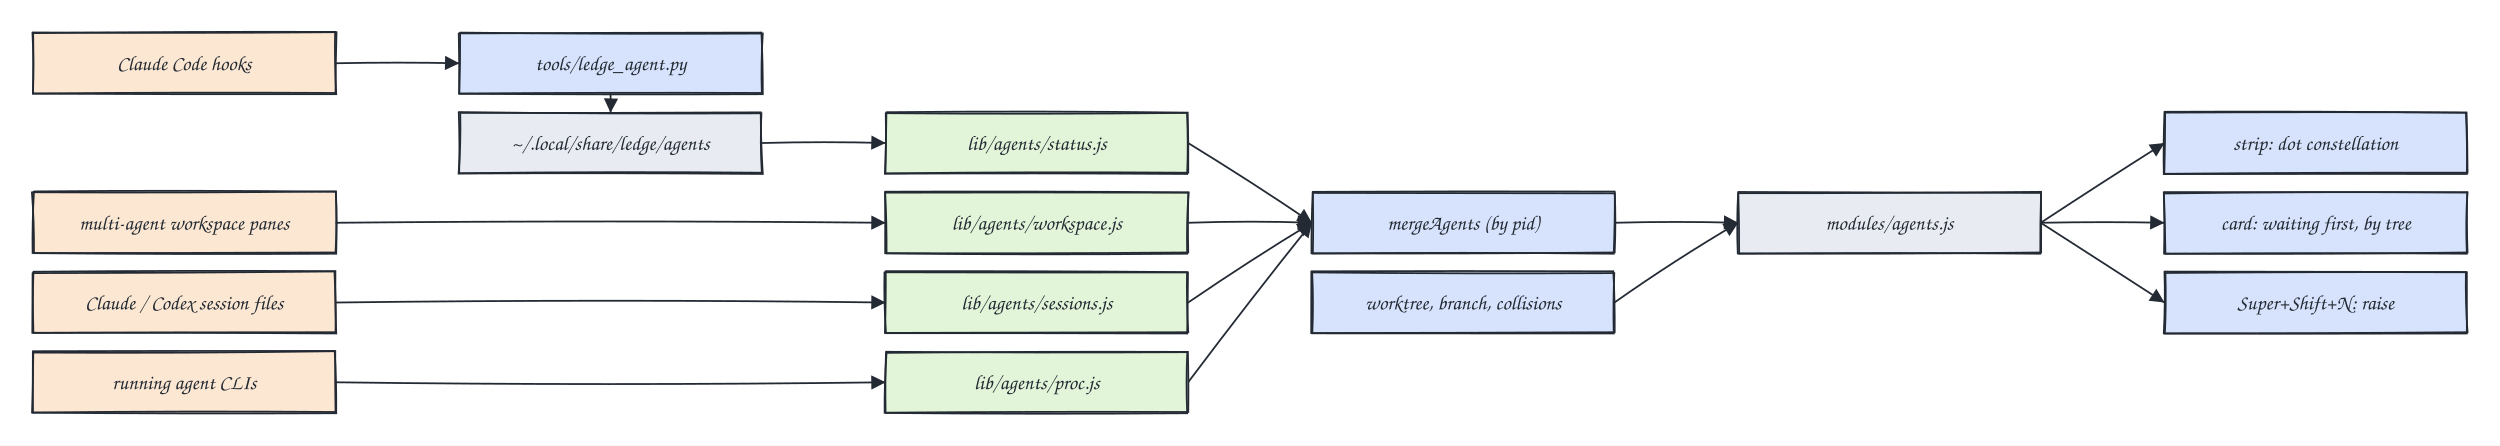
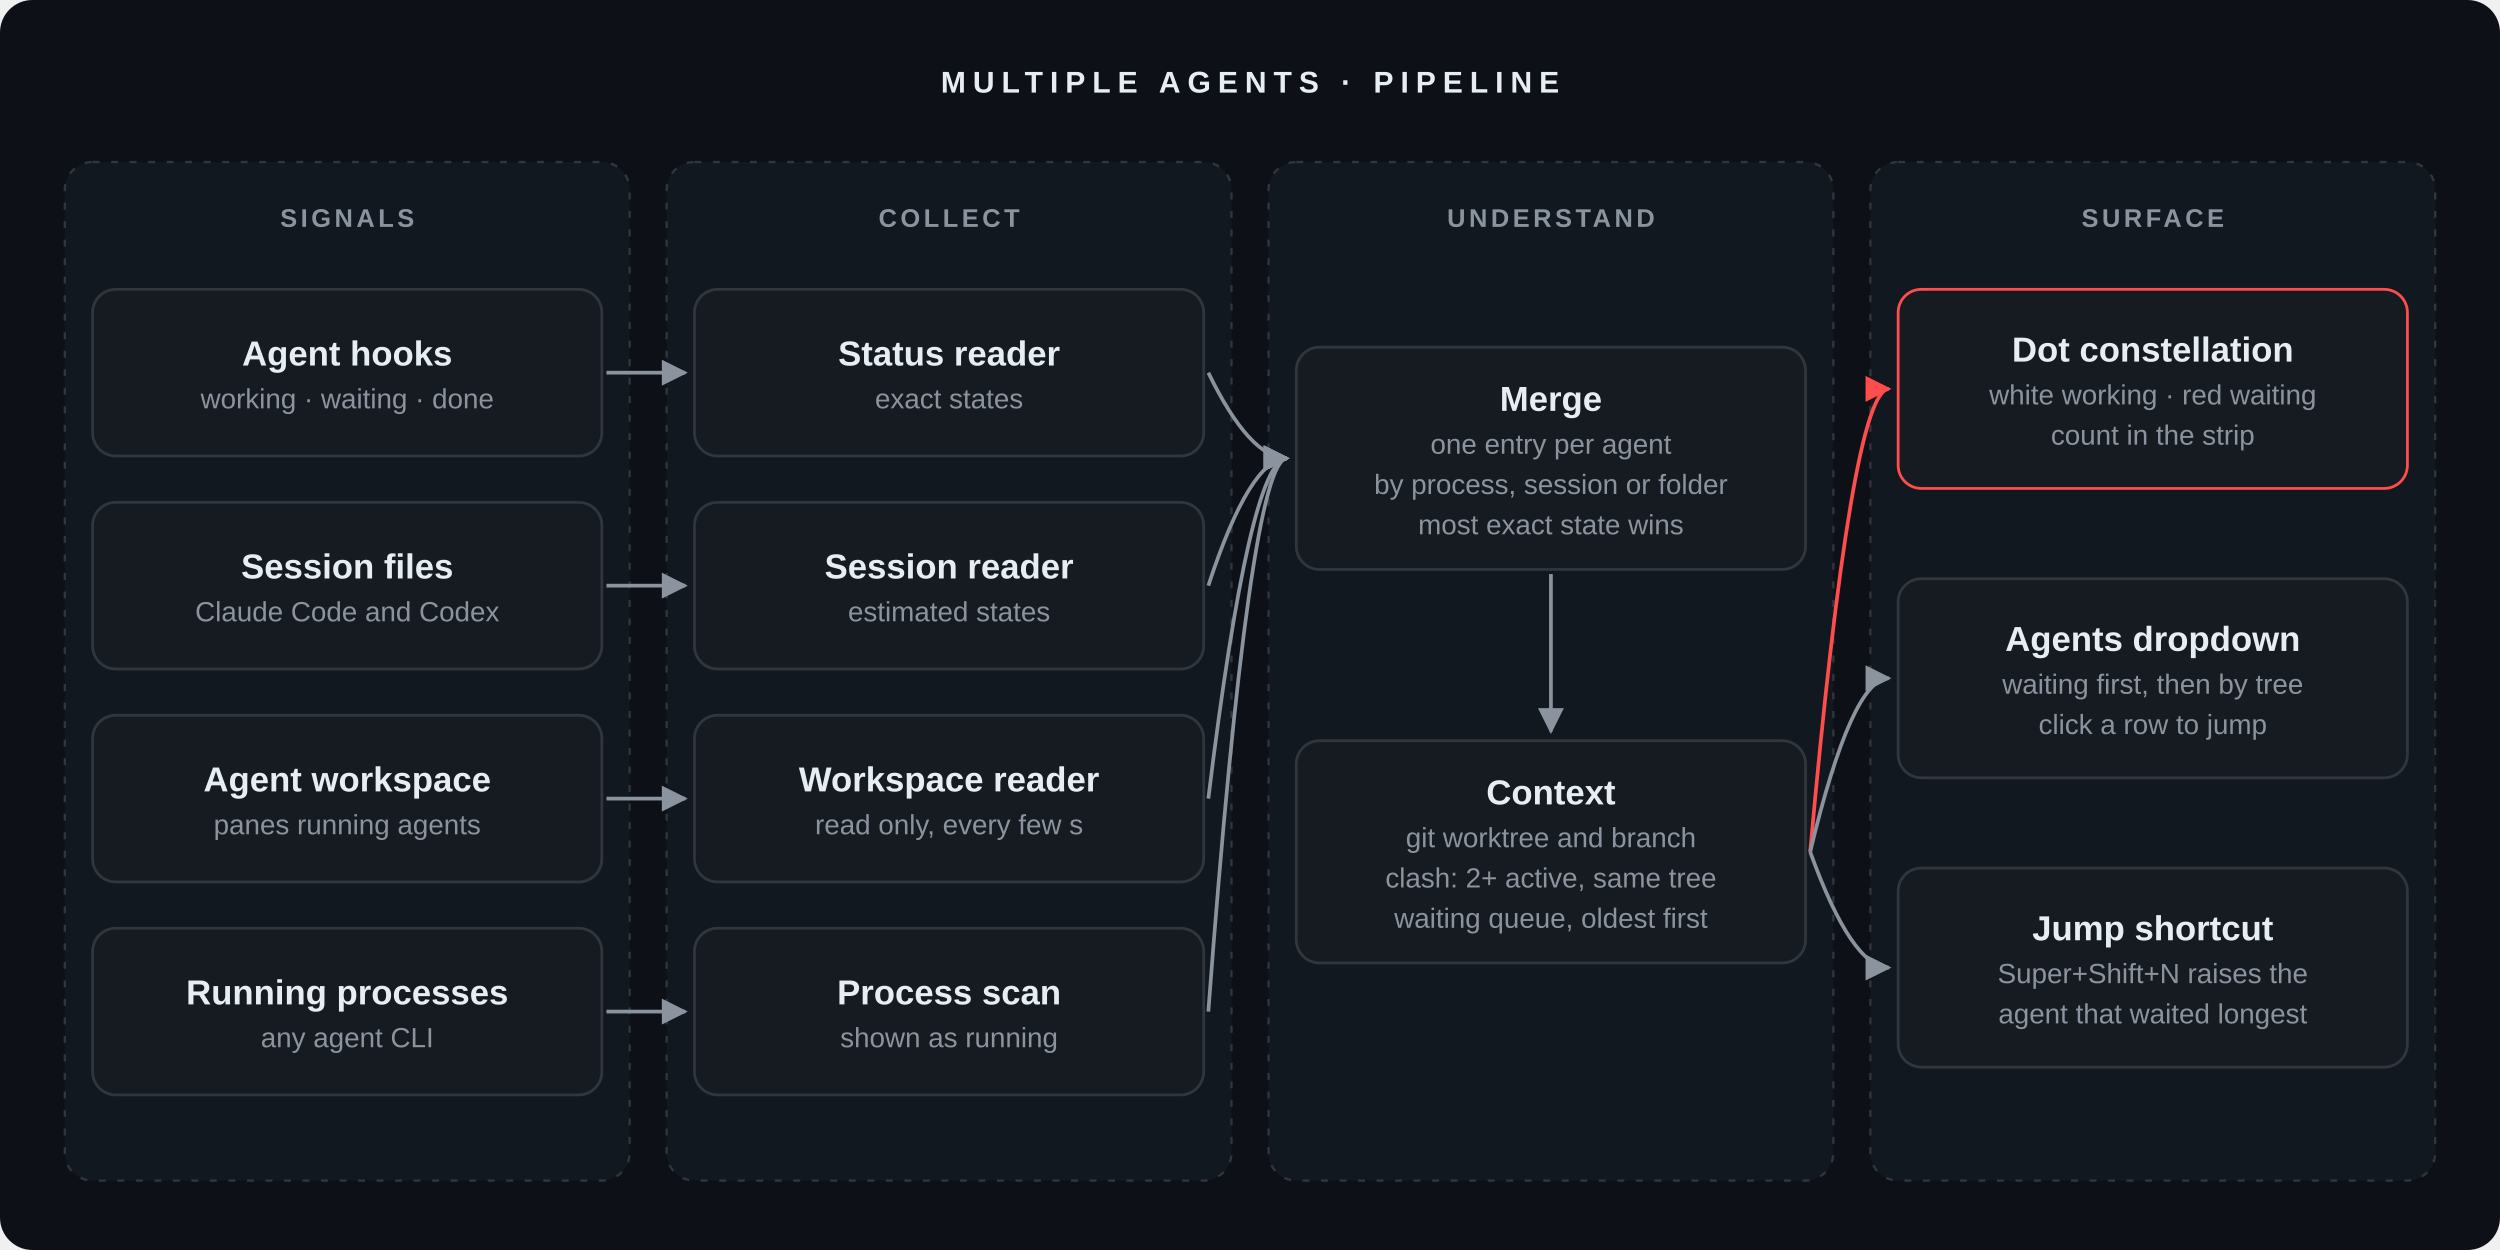
- <svg xmlns="http://www.w3.org/2000/svg" width="1818" height="324" viewBox="0 0 1818 324" font-family="Virgil, 'Comic Neue', 'Comic Sans MS', cursive" font-size="15">
+ <svg xmlns="http://www.w3.org/2000/svg" width="1080" height="540" viewBox="0 0 1080 540" font-family="-apple-system, 'Segoe UI', 'Ubuntu', 'Helvetica Neue', Arial, sans-serif">
  <defs>
-     <marker id="head" viewBox="0 0 10 10" refX="10" refY="5" markerWidth="8" markerHeight="8" orient="auto">
-       <path d="M0,0 L10,5 L0,10 z" fill="#232A33" />
+     <marker id="a" viewBox="0 0 10 10" refX="9" refY="5" markerWidth="7" markerHeight="7" orient="auto">
+       <path d="M0,0 L10,5 L0,10 z" fill="#8b949e" />
+     </marker>
+     <marker id="r" viewBox="0 0 10 10" refX="9" refY="5" markerWidth="7" markerHeight="7" orient="auto">
+       <path d="M0,0 L10,5 L0,10 z" fill="#ff4d4d" />
    </marker>
  </defs>
-   <rect width="1818" height="324" fill="#FFFFFF" />
-   <path d="M244.0,46.0 Q289.9,45.1 334.0,46.0" fill="none" stroke="#232A33" stroke-width="1.3" stroke-linecap="round" marker-end="url(#head)" />
-   <path d="M444.0,68.0 Q444.2,75.2 444.0,82.0" fill="none" stroke="#232A33" stroke-width="1.3" stroke-linecap="round" marker-end="url(#head)" />
-   <path d="M554.0,104.0 Q599.9,102.8 644.0,104.0" fill="none" stroke="#232A33" stroke-width="1.3" stroke-linecap="round" marker-end="url(#head)" />
-   <path d="M244.0,162.0 Q443.1,160.1 644.0,162.0" fill="none" stroke="#232A33" stroke-width="1.3" stroke-linecap="round" marker-end="url(#head)" />
-   <path d="M244.0,220.0 Q445.2,217.4 644.0,220.0" fill="none" stroke="#232A33" stroke-width="1.3" stroke-linecap="round" marker-end="url(#head)" />
-   <path d="M244.0,278.0 Q441.4,280.6 644.0,278.0" fill="none" stroke="#232A33" stroke-width="1.3" stroke-linecap="round" marker-end="url(#head)" />
-   <path d="M864.0,104.0 Q909.9,132.1 954.0,162.0" fill="none" stroke="#232A33" stroke-width="1.3" stroke-linecap="round" marker-end="url(#head)" />
-   <path d="M864.0,162.0 Q909.9,160.4 954.0,162.0" fill="none" stroke="#232A33" stroke-width="1.3" stroke-linecap="round" marker-end="url(#head)" />
-   <path d="M864.0,220.0 Q909.9,188.7 954.0,162.0" fill="none" stroke="#232A33" stroke-width="1.3" stroke-linecap="round" marker-end="url(#head)" />
-   <path d="M864.0,278.0 Q909.9,217.0 954.0,162.0" fill="none" stroke="#232A33" stroke-width="1.3" stroke-linecap="round" marker-end="url(#head)" />
-   <path d="M1174.0,162.0 Q1217.8,160.8 1264.0,162.0" fill="none" stroke="#232A33" stroke-width="1.3" stroke-linecap="round" marker-end="url(#head)" />
-   <path d="M1174.0,220.0 Q1217.8,189.1 1264.0,162.0" fill="none" stroke="#232A33" stroke-width="1.3" stroke-linecap="round" marker-end="url(#head)" />
-   <path d="M1484.0,162.0 Q1529.5,132.1 1574.0,104.0" fill="none" stroke="#232A33" stroke-width="1.3" stroke-linecap="round" marker-end="url(#head)" />
-   <path d="M1484.0,162.0 Q1531.6,161.1 1574.0,162.0" fill="none" stroke="#232A33" stroke-width="1.3" stroke-linecap="round" marker-end="url(#head)" />
-   <path d="M1484.0,162.0 Q1527.8,190.1 1574.0,220.0" fill="none" stroke="#232A33" stroke-width="1.3" stroke-linecap="round" marker-end="url(#head)" />
-   <rect x="24" y="24" width="220" height="44" fill="#FCE7D2" />
-   <path d="M23.6,23.6 Q134.4,24.3 244.7,23.4 Q244.1,44.7 244.0,67.6 Q133.8,67.0 24.0,68.0 Q24.7,44.6 23.6,23.6" fill="none" stroke="#232A33" stroke-width="1.3" stroke-linecap="round" />
-   <path d="M24.1,24.1 Q133.7,22.9 243.7,23.2 Q243.2,44.8 244.5,68.5 Q135.1,68.7 23.9,68.1 Q24.5,46.2 24.1,24.1" fill="none" stroke="#232A33" stroke-width="1.3" stroke-linecap="round" />
-   <text x="134.0" y="51.0" text-anchor="middle" fill="#232A33">Claude Code hooks</text>
-   <rect x="24" y="140" width="220" height="44" fill="#FCE7D2" />
-   <path d="M24.7,139.2 Q135.0,138.2 244.2,139.4 Q245.2,162.5 244.0,183.6 Q132.9,184.1 23.7,184.0 Q23.4,161.8 24.7,139.2" fill="none" stroke="#232A33" stroke-width="1.3" stroke-linecap="round" />
-   <path d="M23.2,139.8 Q133.6,140.4 244.3,139.2 Q245.1,162.1 244.5,184.5 Q134.1,185.1 24.7,184.1 Q24.9,161.6 23.2,139.8" fill="none" stroke="#232A33" stroke-width="1.3" stroke-linecap="round" />
-   <text x="134.0" y="167.0" text-anchor="middle" fill="#232A33">multi-agent workspace panes</text>
-   <rect x="24" y="198" width="220" height="44" fill="#FCE7D2" />
-   <path d="M23.7,198.6 Q133.8,198.5 243.2,197.4 Q244.4,220.3 244.0,241.6 Q133.6,241.6 23.5,242.0 Q23.6,220.8 23.7,198.6" fill="none" stroke="#232A33" stroke-width="1.3" stroke-linecap="round" />
-   <path d="M24.3,197.6 Q134.3,196.6 243.9,197.2 Q243.7,219.5 244.5,242.5 Q133.2,241.8 24.3,242.1 Q23.6,218.7 24.3,197.6" fill="none" stroke="#232A33" stroke-width="1.3" stroke-linecap="round" />
-   <text x="134.0" y="225.0" text-anchor="middle" fill="#232A33">Claude / Codex session files</text>
-   <rect x="24" y="256" width="220" height="44" fill="#FCE7D2" />
-   <path d="M24.2,256.4 Q133.4,257.0 243.8,255.4 Q243.6,278.0 244.0,299.6 Q134.4,298.8 23.3,300.0 Q24.1,277.0 24.2,256.4" fill="none" stroke="#232A33" stroke-width="1.3" stroke-linecap="round" />
-   <path d="M23.9,255.4 Q132.7,255.1 243.4,255.2 Q244.7,276.9 244.5,300.5 Q134.7,301.0 24.0,300.1 Q23.7,277.6 23.9,255.4" fill="none" stroke="#232A33" stroke-width="1.3" stroke-linecap="round" />
-   <text x="134.0" y="283.0" text-anchor="middle" fill="#232A33">running agent CLIs</text>
-   <rect x="334" y="24" width="220" height="44" fill="#D7E3FC" />
-   <path d="M334.6,23.7 Q444.4,25.0 554.7,24.4 Q553.3,46.5 554.0,67.6 Q443.1,67.2 334.0,68.0 Q334.7,46.8 334.6,23.7" fill="none" stroke="#232A33" stroke-width="1.3" stroke-linecap="round" />
-   <path d="M333.6,24.3 Q443.7,23.8 553.7,23.7 Q554.8,46.4 554.7,68.5 Q444.9,68.9 333.9,68.2 Q334.1,45.6 333.6,24.3" fill="none" stroke="#232A33" stroke-width="1.3" stroke-linecap="round" />
-   <text x="444.0" y="51.0" text-anchor="middle" fill="#232A33">tools/ledge_agent.py</text>
-   <rect x="334" y="82" width="220" height="44" fill="#E8ECF2" />
-   <path d="M333.6,81.5 Q443.3,83.0 553.7,82.4 Q552.7,104.2 554.0,125.6 Q443.9,124.6 333.9,126.0 Q334.4,104.8 333.6,81.5" fill="none" stroke="#232A33" stroke-width="1.3" stroke-linecap="round" />
-   <path d="M334.7,82.1 Q444.4,82.3 553.2,81.7 Q553.3,103.9 554.7,126.5 Q444.0,125.6 333.5,126.2 Q335.2,105.1 334.7,82.1" fill="none" stroke="#232A33" stroke-width="1.3" stroke-linecap="round" />
-   <text x="444.0" y="109.0" text-anchor="middle" fill="#232A33">~/.local/share/ledge/agents</text>
-   <rect x="644" y="82" width="220" height="44" fill="#E2F5D8" />
-   <path d="M644.6,81.6 Q752.9,80.5 863.7,81.9 Q864.3,103.6 864.1,125.6 Q753.4,124.8 643.9,126.1 Q644.2,104.6 644.6,81.6" fill="none" stroke="#232A33" stroke-width="1.3" stroke-linecap="round" />
-   <path d="M644.1,82.3 Q754.4,83.2 863.2,82.1 Q864.2,105.0 863.3,126.5 Q753.7,125.8 643.5,126.3 Q644.6,104.5 644.1,82.3" fill="none" stroke="#232A33" stroke-width="1.3" stroke-linecap="round" />
-   <text x="754.0" y="109.0" text-anchor="middle" fill="#232A33">lib/agents/status.js</text>
-   <rect x="644" y="140" width="220" height="44" fill="#E2F5D8" />
-   <path d="M643.6,139.4 Q755.0,139.0 864.2,139.9 Q863.6,161.4 864.1,183.6 Q754.1,184.5 643.7,184.1 Q643.8,162.8 643.6,139.4" fill="none" stroke="#232A33" stroke-width="1.3" stroke-linecap="round" />
-   <path d="M643.7,140.1 Q753.6,139.8 864.3,140.1 Q862.8,162.4 863.3,184.5 Q753.6,185.5 644.7,184.3 Q644.8,161.0 643.7,140.1" fill="none" stroke="#232A33" stroke-width="1.3" stroke-linecap="round" />
-   <text x="754.0" y="167.0" text-anchor="middle" fill="#232A33">lib/agents/workspace.js</text>
-   <rect x="644" y="198" width="220" height="44" fill="#E2F5D8" />
-   <path d="M644.1,197.2 Q753.7,197.0 863.2,197.9 Q862.8,219.1 864.1,241.6 Q754.9,241.9 643.5,242.1 Q644.3,219.0 644.1,197.2" fill="none" stroke="#232A33" stroke-width="1.3" stroke-linecap="round" />
-   <path d="M643.2,198.0 Q754.4,198.3 863.9,198.1 Q863.8,219.8 863.3,242.5 Q752.8,242.2 644.3,242.3 Q642.7,219.9 643.2,198.0" fill="none" stroke="#232A33" stroke-width="1.3" stroke-linecap="round" />
-   <text x="754.0" y="225.0" text-anchor="middle" fill="#232A33">lib/agents/sessions.js</text>
-   <rect x="644" y="256" width="220" height="44" fill="#E2F5D8" />
-   <path d="M644.7,256.6 Q753.3,255.5 863.8,255.9 Q864.4,276.8 864.1,299.6 Q753.2,299.2 643.3,300.1 Q643.1,278.6 644.7,256.6" fill="none" stroke="#232A33" stroke-width="1.3" stroke-linecap="round" />
-   <path d="M644.3,255.8 Q752.7,256.7 863.4,256.1 Q862.4,277.3 863.3,300.5 Q754.3,301.3 644.0,300.3 Q643.6,276.8 644.3,255.8" fill="none" stroke="#232A33" stroke-width="1.3" stroke-linecap="round" />
-   <text x="754.0" y="283.0" text-anchor="middle" fill="#232A33">lib/agents/proc.js</text>
-   <rect x="954" y="140" width="220" height="44" fill="#D7E3FC" />
-   <path d="M954.6,139.5 Q1064.6,139.0 1174.2,139.3 Q1175.2,160.9 1174.2,183.6 Q1063.6,184.7 953.7,184.2 Q953.6,162.6 954.6,139.5" fill="none" stroke="#232A33" stroke-width="1.3" stroke-linecap="round" />
-   <path d="M954.7,140.3 Q1063.6,140.5 1174.3,140.6 Q1174.4,161.6 1173.5,184.5 Q1063.5,183.3 954.7,184.4 Q955.2,163.4 954.7,140.3" fill="none" stroke="#232A33" stroke-width="1.3" stroke-linecap="round" />
-   <text x="1064.0" y="167.0" text-anchor="middle" fill="#232A33">mergeAgents (by pid)</text>
-   <rect x="954" y="198" width="220" height="44" fill="#D7E3FC" />
-   <path d="M953.6,197.3 Q1063.3,196.9 1173.2,197.3 Q1174.4,218.7 1174.2,241.6 Q1064.4,242.1 953.5,242.2 Q953.5,220.8 953.6,197.3" fill="none" stroke="#232A33" stroke-width="1.3" stroke-linecap="round" />
-   <path d="M954.2,198.1 Q1064.4,199.2 1173.9,198.6 Q1173.0,221.5 1173.5,242.5 Q1065.0,242.4 954.3,242.4 Q955.3,219.8 954.2,198.1" fill="none" stroke="#232A33" stroke-width="1.3" stroke-linecap="round" />
-   <text x="1064.0" y="225.0" text-anchor="middle" fill="#232A33">worktree, branch, collisions</text>
-   <rect x="1264" y="140" width="220" height="44" fill="#E8ECF2" />
-   <path d="M1264.0,139.6 Q1374.8,139.9 1484.2,140.3 Q1484.4,162.7 1484.3,183.6 Q1373.1,184.9 1263.7,184.3 Q1262.8,161.9 1264.0,139.6" fill="none" stroke="#232A33" stroke-width="1.3" stroke-linecap="round" />
-   <path d="M1264.1,140.5 Q1375.0,140.6 1484.3,139.5 Q1483.6,161.8 1483.7,184.5 Q1373.3,183.5 1264.7,184.5 Q1264.8,162.9 1264.1,140.5" fill="none" stroke="#232A33" stroke-width="1.3" stroke-linecap="round" />
-   <text x="1374.0" y="167.0" text-anchor="middle" fill="#232A33">modules/agents.js</text>
-   <rect x="1574" y="82" width="220" height="44" fill="#D7E3FC" />
-   <path d="M1574.5,81.9 Q1684.9,81.3 1793.7,81.8 Q1794.3,104.4 1794.4,125.6 Q1684.2,125.4 1573.9,126.4 Q1574.5,103.1 1574.5,81.9" fill="none" stroke="#232A33" stroke-width="1.3" stroke-linecap="round" />
-   <path d="M1574.0,81.3 Q1683.6,80.8 1793.2,82.0 Q1794.3,103.6 1793.9,126.5 Q1683.0,126.4 1573.5,126.6 Q1573.1,105.0 1574.0,81.3" fill="none" stroke="#232A33" stroke-width="1.3" stroke-linecap="round" />
-   <text x="1684.0" y="109.0" text-anchor="middle" fill="#232A33">strip: dot constellation</text>
-   <rect x="1574" y="140" width="220" height="44" fill="#D7E3FC" />
-   <path d="M1573.5,139.7 Q1684.5,139.8 1794.2,139.8 Q1793.6,162.2 1794.4,183.6 Q1685.0,185.1 1573.7,184.4 Q1574.2,161.3 1573.5,139.7" fill="none" stroke="#232A33" stroke-width="1.3" stroke-linecap="round" />
-   <path d="M1573.6,140.7 Q1685.0,139.1 1794.3,140.0 Q1792.9,161.0 1793.9,184.5 Q1685.3,183.6 1574.7,184.6 Q1574.4,162.3 1573.6,140.7" fill="none" stroke="#232A33" stroke-width="1.3" stroke-linecap="round" />
-   <text x="1684.0" y="167.0" text-anchor="middle" fill="#232A33">card: waiting first, by tree</text>
-   <rect x="1574" y="198" width="220" height="44" fill="#D7E3FC" />
-   <path d="M1574.0,197.5 Q1683.3,197.7 1793.2,197.8 Q1792.8,219.9 1794.4,241.6 Q1683.3,242.5 1573.5,242.4 Q1574.7,219.9 1574.0,197.5" fill="none" stroke="#232A33" stroke-width="1.3" stroke-linecap="round" />
-   <path d="M1574.7,198.5 Q1683.4,197.6 1793.9,198.0 Q1793.9,220.9 1793.9,242.5 Q1684.4,242.8 1574.3,242.6 Q1575.3,221.6 1574.7,198.5" fill="none" stroke="#232A33" stroke-width="1.3" stroke-linecap="round" />
-   <text x="1684.0" y="225.0" text-anchor="middle" fill="#232A33">Super+Shift+N: raise</text>
+   <rect width="100%" height="100%" rx="14" fill="#0d1117" />
+   <rect x="28" y="70" width="244" height="440" rx="12" fill="#1f2630" fill-opacity="0.35" stroke="#30363d" stroke-dasharray="3 5" />
+   <rect x="288" y="70" width="244" height="440" rx="12" fill="#1f2630" fill-opacity="0.35" stroke="#30363d" stroke-dasharray="3 5" />
+   <rect x="548" y="70" width="244" height="440" rx="12" fill="#1f2630" fill-opacity="0.35" stroke="#30363d" stroke-dasharray="3 5" />
+   <rect x="808" y="70" width="244" height="440" rx="12" fill="#1f2630" fill-opacity="0.35" stroke="#30363d" stroke-dasharray="3 5" />
+   <path d="M262.0,161.0 L296.0,161.0" fill="none" stroke="#8b949e" stroke-width="1.6" marker-end="url(#a)" />
+   <path d="M262.0,253.0 L296.0,253.0" fill="none" stroke="#8b949e" stroke-width="1.6" marker-end="url(#a)" />
+   <path d="M262.0,345.0 L296.0,345.0" fill="none" stroke="#8b949e" stroke-width="1.6" marker-end="url(#a)" />
+   <path d="M262.0,437.0 L296.0,437.0" fill="none" stroke="#8b949e" stroke-width="1.6" marker-end="url(#a)" />
+   <path d="M522.0,161.0 Q540.0,198.0 556.0,198.0" fill="none" stroke="#8b949e" stroke-width="1.6" marker-end="url(#a)" />
+   <path d="M522.0,253.0 Q540.0,198.0 556.0,198.0" fill="none" stroke="#8b949e" stroke-width="1.6" marker-end="url(#a)" />
+   <path d="M522.0,345.0 Q540.0,198.0 556.0,198.0" fill="none" stroke="#8b949e" stroke-width="1.6" marker-end="url(#a)" />
+   <path d="M522.0,437.0 Q540.0,198.0 556.0,198.0" fill="none" stroke="#8b949e" stroke-width="1.6" marker-end="url(#a)" />
+   <path d="M670.0,248.0 L670.0,316.0" fill="none" stroke="#8b949e" stroke-width="1.6" marker-end="url(#a)" />
+   <path d="M782.0,368.0 Q800.0,168.0 816.0,168.0" fill="none" stroke="#ff4d4d" stroke-width="1.6" marker-end="url(#r)" />
+   <path d="M782.0,368.0 Q800.0,293.0 816.0,293.0" fill="none" stroke="#8b949e" stroke-width="1.6" marker-end="url(#a)" />
+   <path d="M782.0,368.0 Q800.0,418.0 816.0,418.0" fill="none" stroke="#8b949e" stroke-width="1.6" marker-end="url(#a)" />
+   <rect x="40.0" y="125.0" width="220" height="72" rx="10" fill="#161b22" stroke="#30363d" stroke-width="1.2" />
+   <text x="150.0" y="157.9" text-anchor="middle" font-size="15" font-weight="600" fill="#e6edf3">Agent hooks</text>
+   <text x="150.0" y="176.4" text-anchor="middle" font-size="12" font-weight="400" fill="#8b949e">working · waiting · done</text>
+   <rect x="40.0" y="217.0" width="220" height="72" rx="10" fill="#161b22" stroke="#30363d" stroke-width="1.2" />
+   <text x="150.0" y="249.9" text-anchor="middle" font-size="15" font-weight="600" fill="#e6edf3">Session files</text>
+   <text x="150.0" y="268.4" text-anchor="middle" font-size="12" font-weight="400" fill="#8b949e">Claude Code and Codex</text>
+   <rect x="40.0" y="309.0" width="220" height="72" rx="10" fill="#161b22" stroke="#30363d" stroke-width="1.2" />
+   <text x="150.0" y="341.9" text-anchor="middle" font-size="15" font-weight="600" fill="#e6edf3">Agent workspace</text>
+   <text x="150.0" y="360.4" text-anchor="middle" font-size="12" font-weight="400" fill="#8b949e">panes running agents</text>
+   <rect x="40.0" y="401.0" width="220" height="72" rx="10" fill="#161b22" stroke="#30363d" stroke-width="1.2" />
+   <text x="150.0" y="433.9" text-anchor="middle" font-size="15" font-weight="600" fill="#e6edf3">Running processes</text>
+   <text x="150.0" y="452.4" text-anchor="middle" font-size="12" font-weight="400" fill="#8b949e">any agent CLI</text>
+   <rect x="300.0" y="125.0" width="220" height="72" rx="10" fill="#161b22" stroke="#30363d" stroke-width="1.2" />
+   <text x="410.0" y="157.9" text-anchor="middle" font-size="15" font-weight="600" fill="#e6edf3">Status reader</text>
+   <text x="410.0" y="176.4" text-anchor="middle" font-size="12" font-weight="400" fill="#8b949e">exact states</text>
+   <rect x="300.0" y="217.0" width="220" height="72" rx="10" fill="#161b22" stroke="#30363d" stroke-width="1.2" />
+   <text x="410.0" y="249.9" text-anchor="middle" font-size="15" font-weight="600" fill="#e6edf3">Session reader</text>
+   <text x="410.0" y="268.4" text-anchor="middle" font-size="12" font-weight="400" fill="#8b949e">estimated states</text>
+   <rect x="300.0" y="309.0" width="220" height="72" rx="10" fill="#161b22" stroke="#30363d" stroke-width="1.2" />
+   <text x="410.0" y="341.9" text-anchor="middle" font-size="15" font-weight="600" fill="#e6edf3">Workspace reader</text>
+   <text x="410.0" y="360.4" text-anchor="middle" font-size="12" font-weight="400" fill="#8b949e">read only, every few s</text>
+   <rect x="300.0" y="401.0" width="220" height="72" rx="10" fill="#161b22" stroke="#30363d" stroke-width="1.2" />
+   <text x="410.0" y="433.9" text-anchor="middle" font-size="15" font-weight="600" fill="#e6edf3">Process scan</text>
+   <text x="410.0" y="452.4" text-anchor="middle" font-size="12" font-weight="400" fill="#8b949e">shown as running</text>
+   <rect x="560.0" y="150.0" width="220" height="96" rx="10" fill="#161b22" stroke="#30363d" stroke-width="1.2" />
+   <text x="670.0" y="177.5" text-anchor="middle" font-size="15" font-weight="600" fill="#e6edf3">Merge</text>
+   <text x="670.0" y="196.0" text-anchor="middle" font-size="12" font-weight="400" fill="#8b949e">one entry per agent</text>
+   <text x="670.0" y="213.4" text-anchor="middle" font-size="12" font-weight="400" fill="#8b949e">by process, session or folder</text>
+   <text x="670.0" y="230.8" text-anchor="middle" font-size="12" font-weight="400" fill="#8b949e">most exact state wins</text>
+   <rect x="560.0" y="320.0" width="220" height="96" rx="10" fill="#161b22" stroke="#30363d" stroke-width="1.2" />
+   <text x="670.0" y="347.5" text-anchor="middle" font-size="15" font-weight="600" fill="#e6edf3">Context</text>
+   <text x="670.0" y="366.0" text-anchor="middle" font-size="12" font-weight="400" fill="#8b949e">git worktree and branch</text>
+   <text x="670.0" y="383.4" text-anchor="middle" font-size="12" font-weight="400" fill="#8b949e">clash: 2+ active, same tree</text>
+   <text x="670.0" y="400.8" text-anchor="middle" font-size="12" font-weight="400" fill="#8b949e">waiting queue, oldest first</text>
+   <rect x="820.0" y="125.0" width="220" height="86" rx="10" fill="#161b22" stroke="#ff4d4d" stroke-width="1.2" />
+   <text x="930.0" y="156.2" text-anchor="middle" font-size="15" font-weight="600" fill="#e6edf3">Dot constellation</text>
+   <text x="930.0" y="174.7" text-anchor="middle" font-size="12" font-weight="400" fill="#8b949e">white working · red waiting</text>
+   <text x="930.0" y="192.1" text-anchor="middle" font-size="12" font-weight="400" fill="#8b949e">count in the strip</text>
+   <rect x="820.0" y="250.0" width="220" height="86" rx="10" fill="#161b22" stroke="#30363d" stroke-width="1.2" />
+   <text x="930.0" y="281.2" text-anchor="middle" font-size="15" font-weight="600" fill="#e6edf3">Agents dropdown</text>
+   <text x="930.0" y="299.7" text-anchor="middle" font-size="12" font-weight="400" fill="#8b949e">waiting first, then by tree</text>
+   <text x="930.0" y="317.1" text-anchor="middle" font-size="12" font-weight="400" fill="#8b949e">click a row to jump</text>
+   <rect x="820.0" y="375.0" width="220" height="86" rx="10" fill="#161b22" stroke="#30363d" stroke-width="1.2" />
+   <text x="930.0" y="406.2" text-anchor="middle" font-size="15" font-weight="600" fill="#e6edf3">Jump shortcut</text>
+   <text x="930.0" y="424.7" text-anchor="middle" font-size="12" font-weight="400" fill="#8b949e">Super+Shift+N raises the</text>
+   <text x="930.0" y="442.1" text-anchor="middle" font-size="12" font-weight="400" fill="#8b949e">agent that waited longest</text>
+   <text x="540" y="40" text-anchor="middle" font-size="13" font-weight="600" letter-spacing="3" fill="#e6edf3">MULTIPLE AGENTS · PIPELINE</text>
+   <text x="150" y="98" text-anchor="middle" font-size="11" font-weight="600" letter-spacing="1.5" fill="#8b949e">SIGNALS</text>
+   <text x="410" y="98" text-anchor="middle" font-size="11" font-weight="600" letter-spacing="1.5" fill="#8b949e">COLLECT</text>
+   <text x="670" y="98" text-anchor="middle" font-size="11" font-weight="600" letter-spacing="1.5" fill="#8b949e">UNDERSTAND</text>
+   <text x="930" y="98" text-anchor="middle" font-size="11" font-weight="600" letter-spacing="1.5" fill="#8b949e">SURFACE</text>
</svg>
